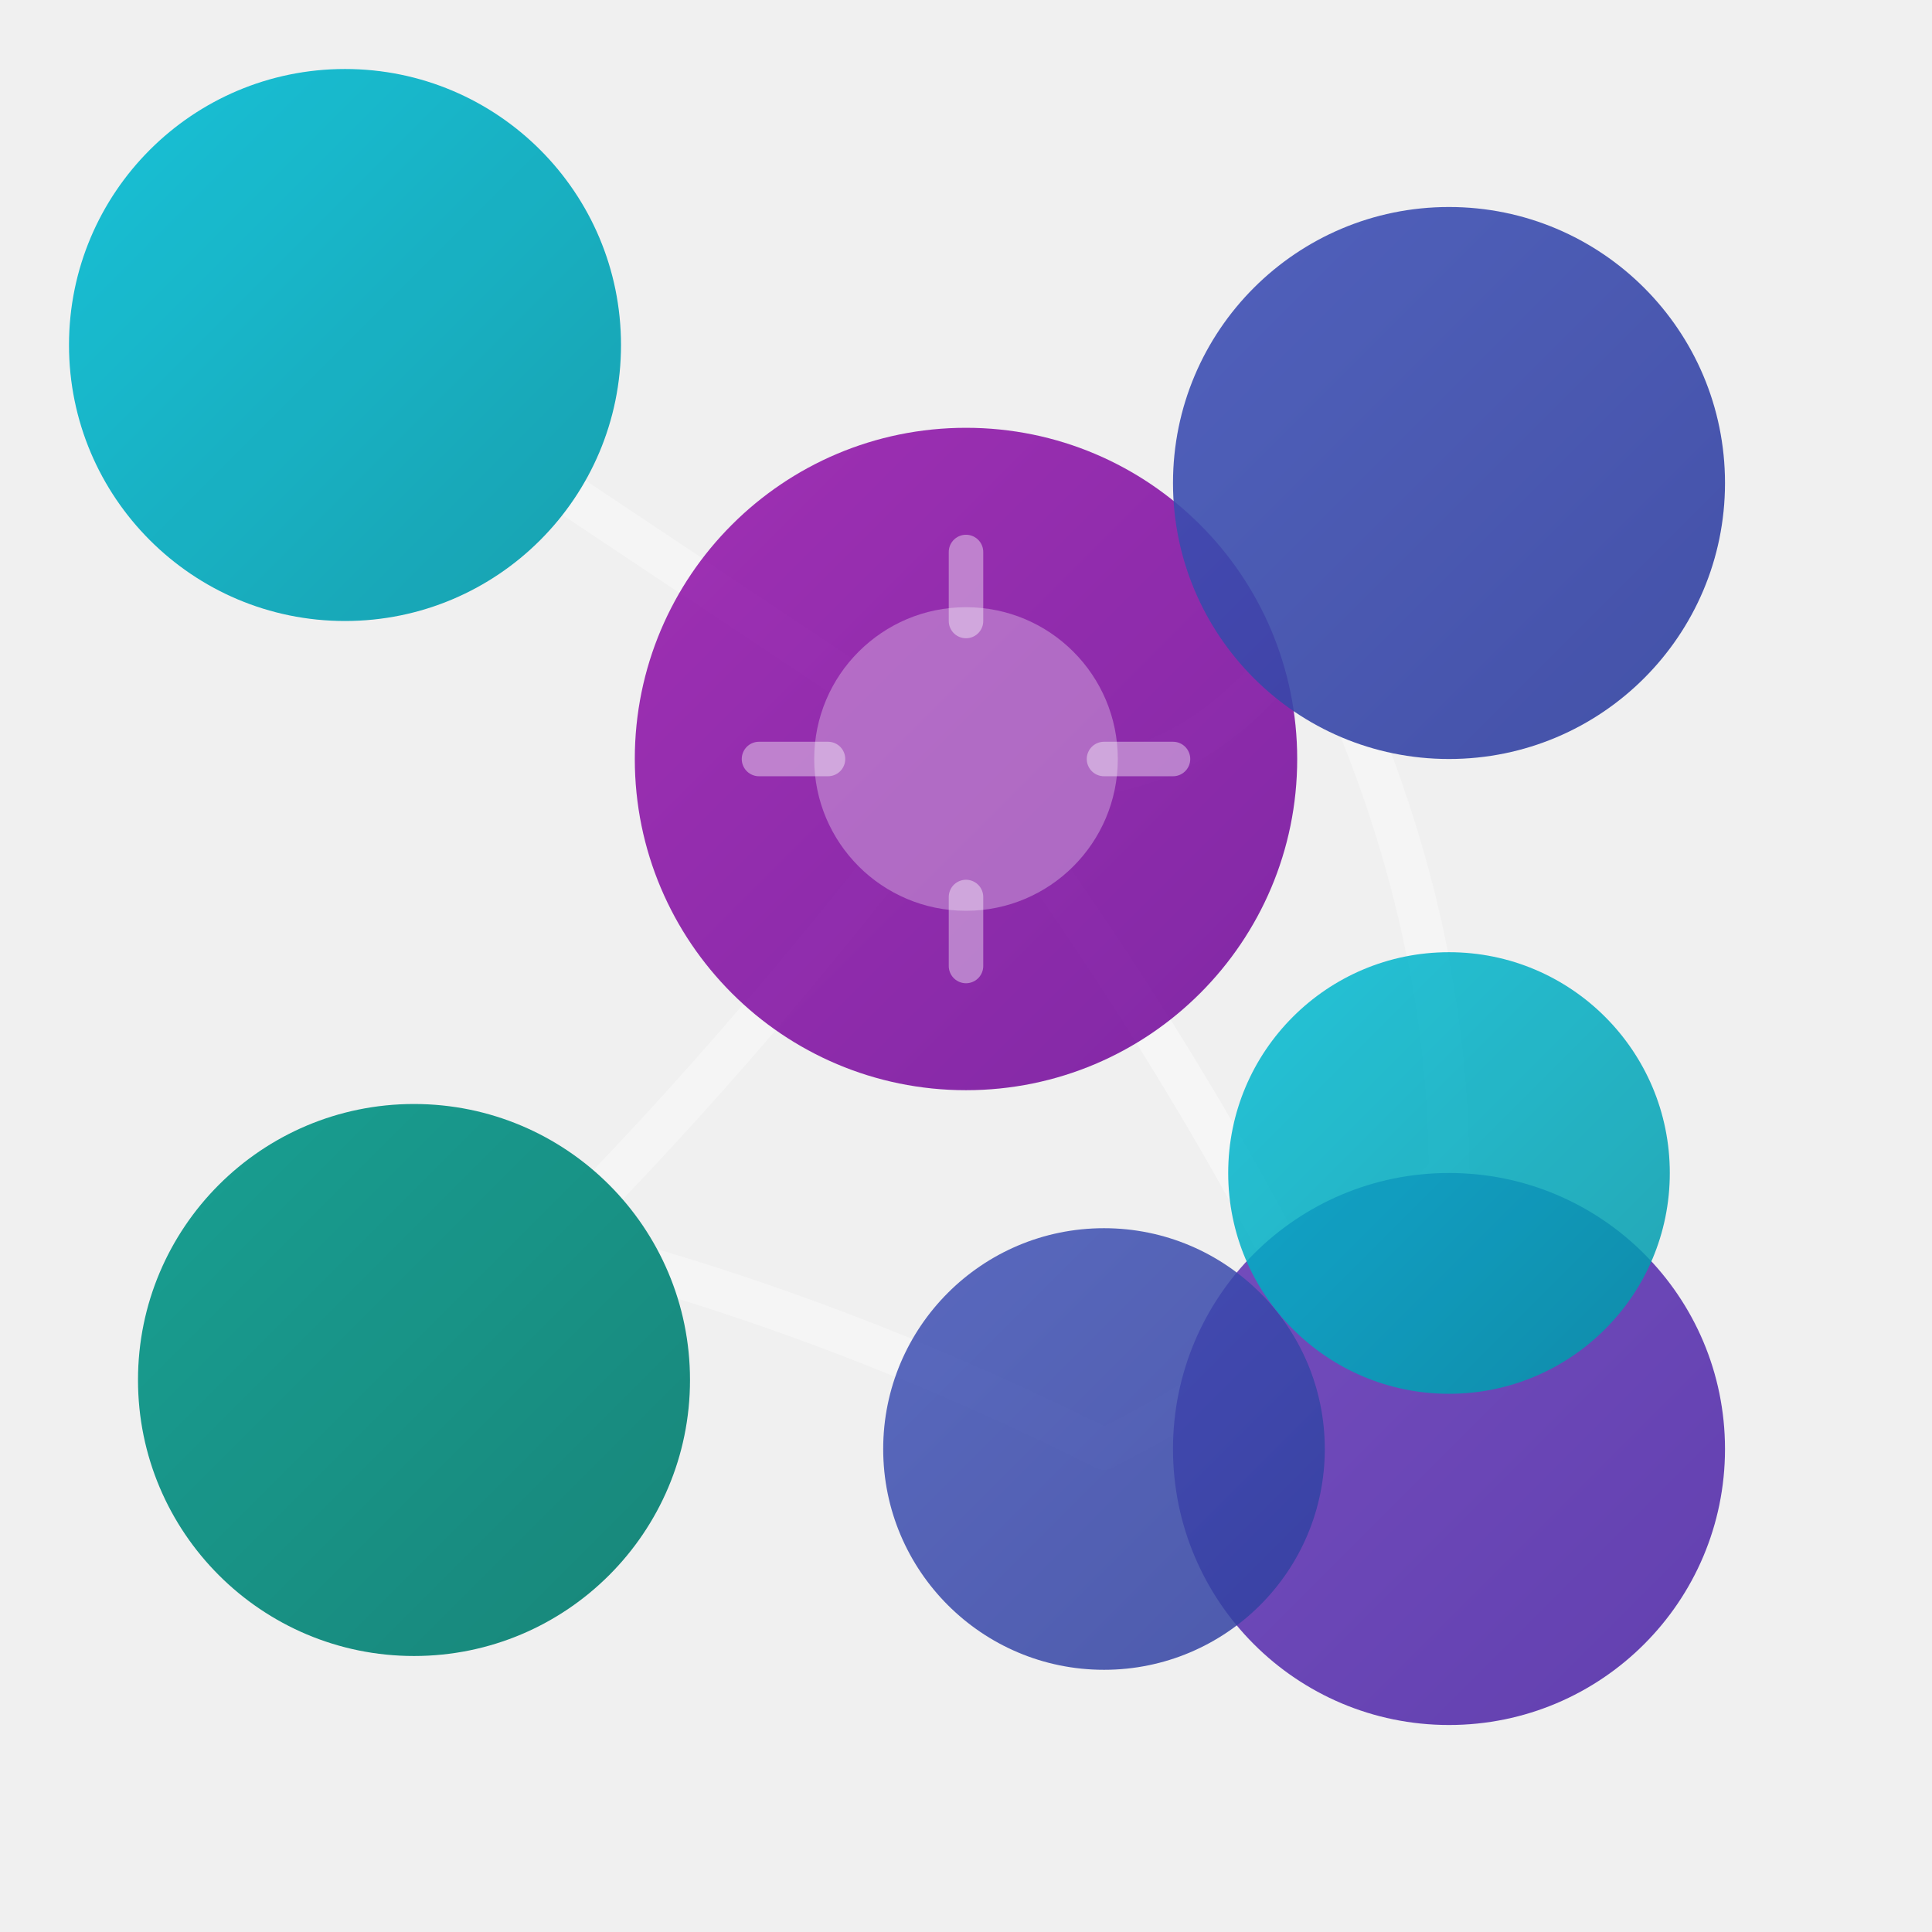
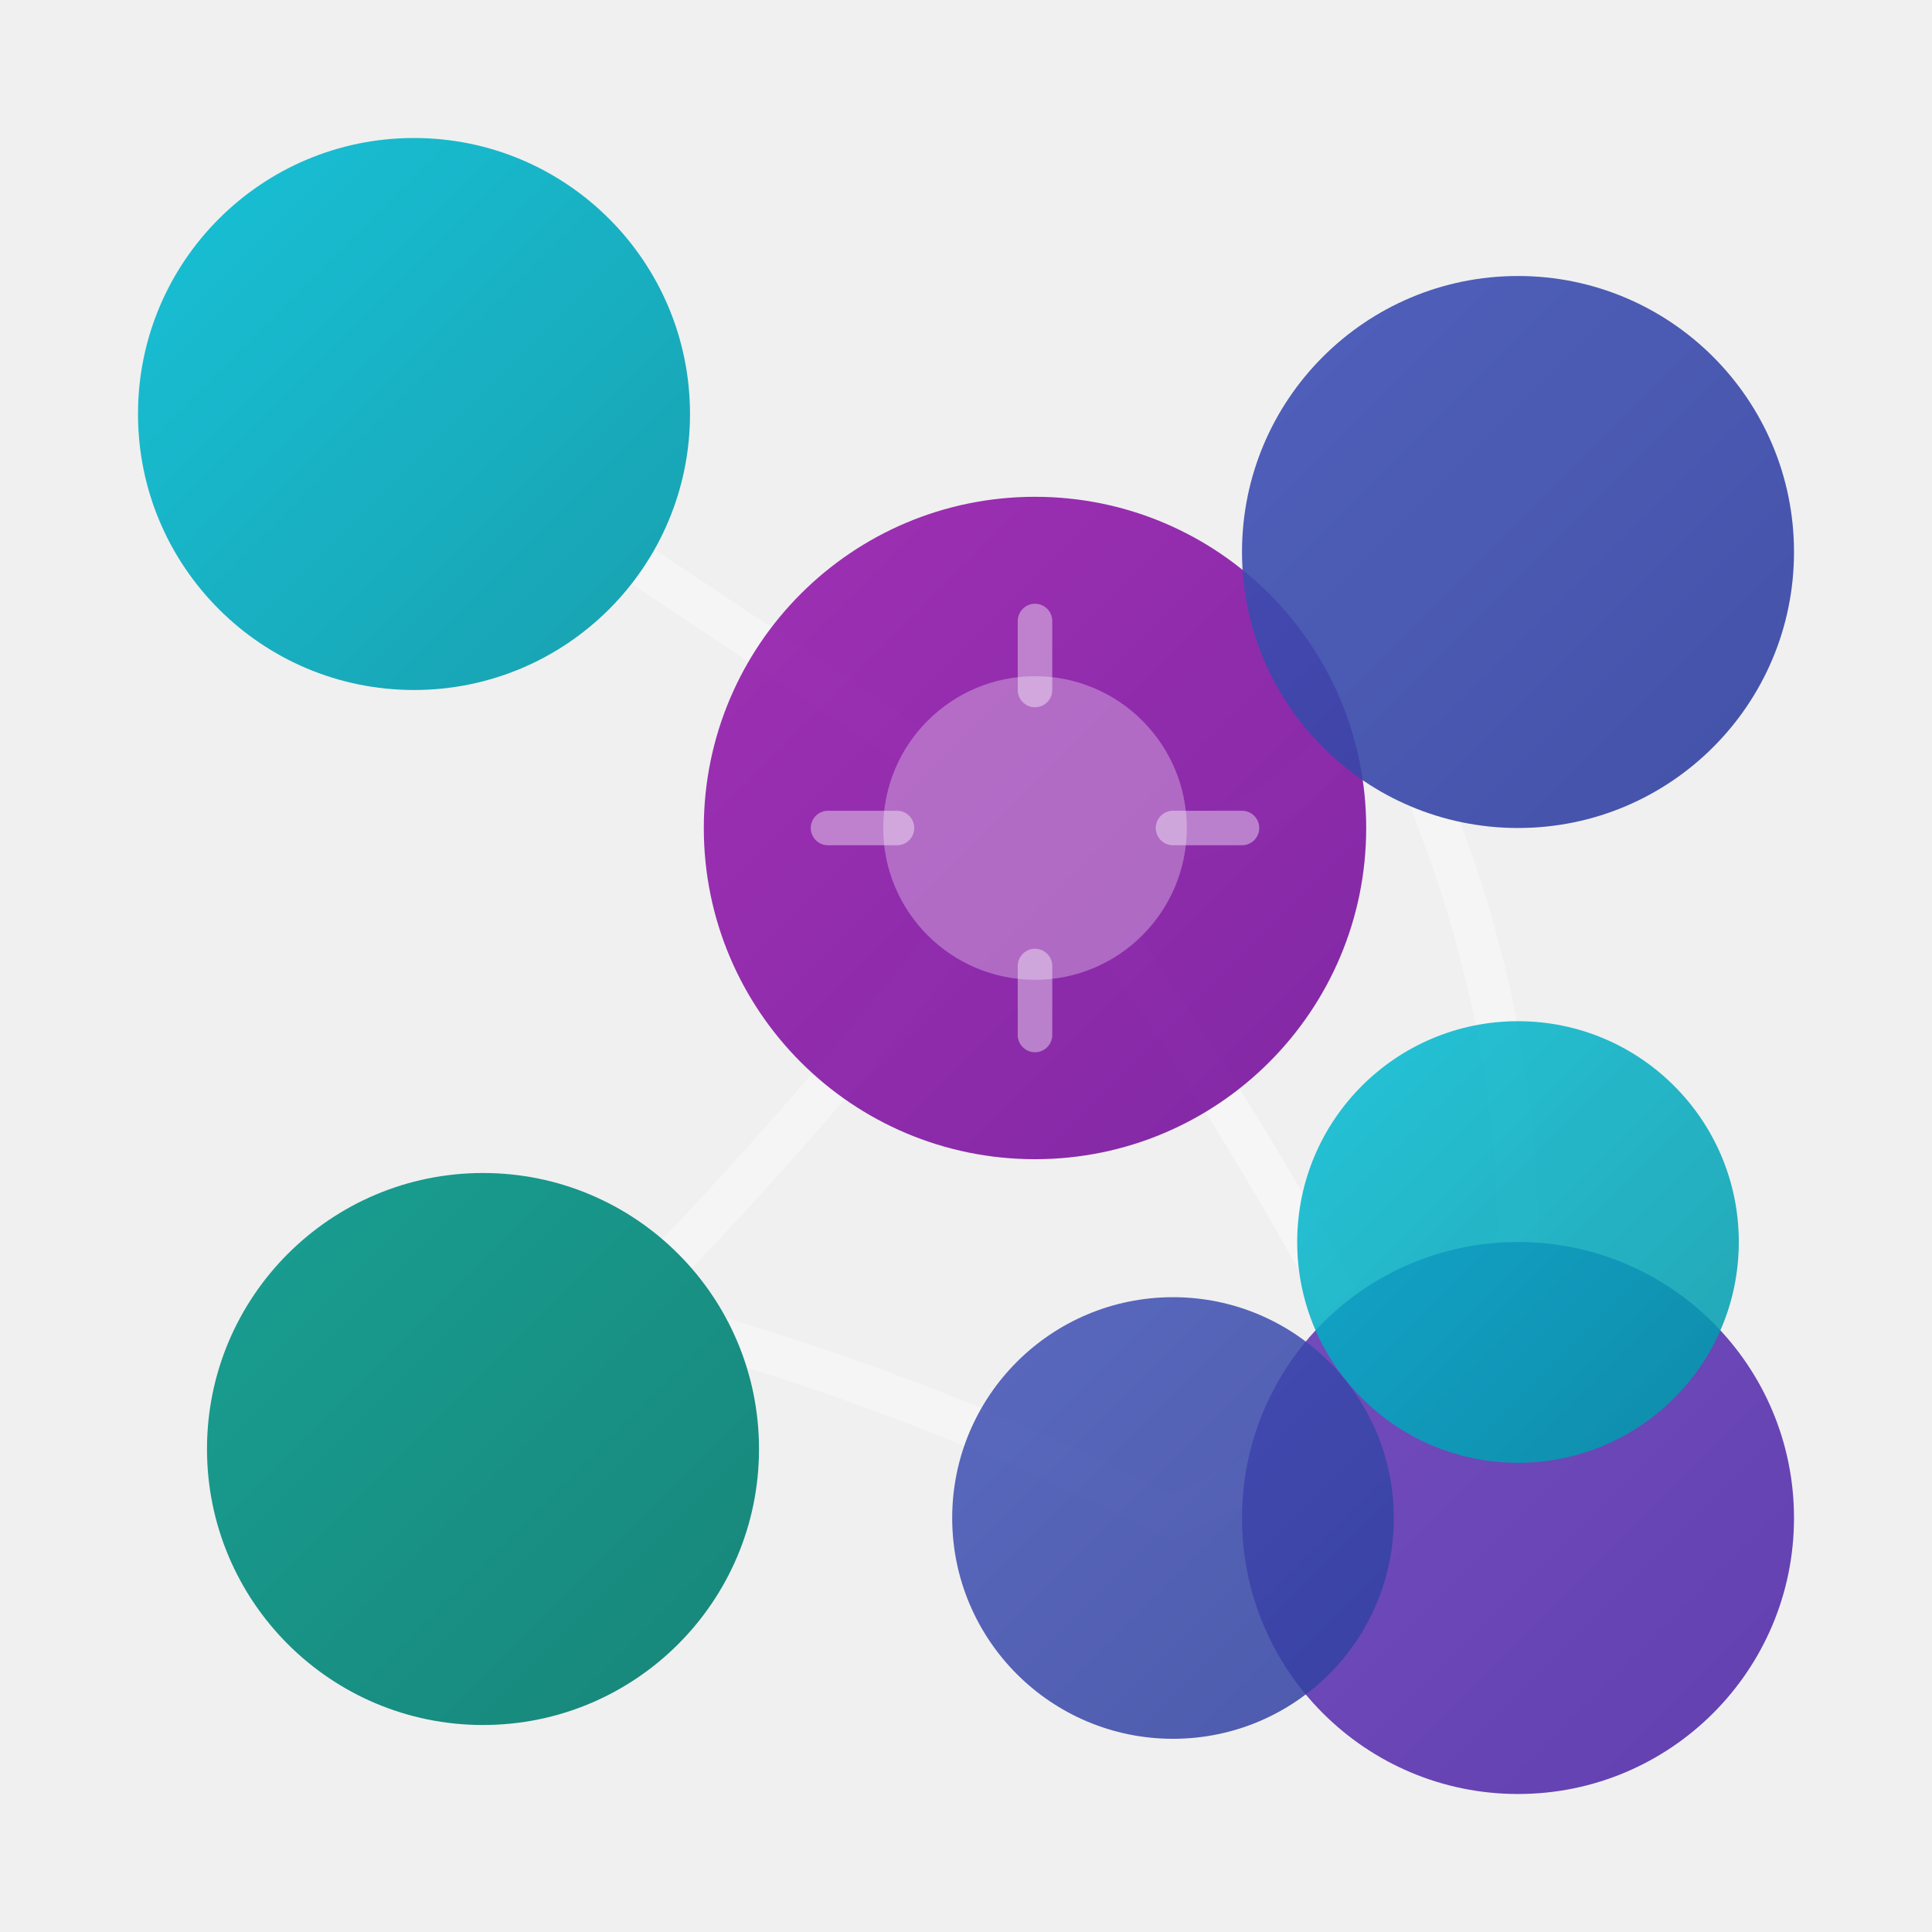
<svg xmlns="http://www.w3.org/2000/svg" viewBox="0 0 140 140" width="140" height="140" role="img" aria-label="Second Brain icon" style="display:block; margin:auto">
  <defs>
    <linearGradient id="g-purple" x1="0" y1="0" x2="1" y2="1">
      <stop offset="0%" stop-color="#9C27B0" />
      <stop offset="100%" stop-color="#7B1FA2" />
    </linearGradient>
    <linearGradient id="g-cyan" x1="0" y1="0" x2="1" y2="1">
      <stop offset="0%" stop-color="#00BCD4" />
      <stop offset="100%" stop-color="#0097A7" />
    </linearGradient>
    <linearGradient id="g-indigo" x1="0" y1="0" x2="1" y2="1">
      <stop offset="0%" stop-color="#3F51B5" />
      <stop offset="100%" stop-color="#303F9F" />
    </linearGradient>
    <linearGradient id="g-teal" x1="0" y1="0" x2="1" y2="1">
      <stop offset="0%" stop-color="#009688" />
      <stop offset="100%" stop-color="#00796B" />
    </linearGradient>
    <linearGradient id="g-deepPurple" x1="0" y1="0" x2="1" y2="1">
      <stop offset="0%" stop-color="#673AB7" />
      <stop offset="100%" stop-color="#512DA8" />
    </linearGradient>
  </defs>
-   <g transform="translate(20,20)">
+   <g transform="translate(25,25)">
    <g opacity="0.6" stroke="#FFFFFF" stroke-width="3" fill="none" stroke-linecap="round">
      <path d="M 50 35 Q 65 40 75 25" opacity="0.7">
                
            </path>
      <path d="M 50 35 Q 35 55 20 70" opacity="0.6">
                
            </path>
      <path d="M 50 35 Q 65 55 75 75" opacity="0.7">
                
            </path>
      <path d="M 75 25 Q 85 45 85 65" opacity="0.5">
                
            </path>
      <path d="M 20 70 Q 40 75 60 85" opacity="0.6">
                
            </path>
      <path d="M 75 75 Q 70 80 60 85" opacity="0.5">
                
            </path>
      <path d="M 20 15 Q 35 25 50 35" opacity="0.6">
                
            </path>
      <path d="M 85 65 Q 80 70 75 75" opacity="0.5">
                
            </path>
    </g>
    <g filter="url(#neuralGlow)">
      <circle cx="50" cy="35" r="24" fill="url(#g-purple)" opacity="0.95">
                
            </circle>
      <circle cx="50" cy="35" r="11" fill="#FFFFFF" opacity="0.3" />
    </g>
    <g filter="url(#neuralGlow)">
      <circle cx="5" cy="5" r="20" fill="url(#g-cyan)" opacity="0.9">
                
            </circle>
    </g>
    <g filter="url(#neuralGlow)">
      <circle cx="85" cy="15" r="20" fill="url(#g-indigo)" opacity="0.9">
                
            </circle>
    </g>
    <g filter="url(#neuralGlow)">
      <circle cx="10" cy="80" r="20" fill="url(#g-teal)" opacity="0.9">
                
            </circle>
    </g>
    <g filter="url(#neuralGlow)">
      <circle cx="85" cy="85" r="20" fill="url(#g-deepPurple)" opacity="0.9">
                
            </circle>
    </g>
    <g filter="url(#neuralGlow)">
      <circle cx="85" cy="65" r="16" fill="url(#g-cyan)" opacity="0.85">
                
            </circle>
    </g>
    <g filter="url(#neuralGlow)">
      <circle cx="60" cy="85" r="16" fill="url(#g-indigo)" opacity="0.85">
                
            </circle>
    </g>
    <g opacity="0.4">
      <path d="M 50 25 L 50 20 M 50 50 L 50 45 M 40 35 L 35 35 M 60 35 L 65 35" stroke="#FFFFFF" stroke-width="2.5" stroke-linecap="round">
                
            </path>
    </g>
  </g>
</svg>
